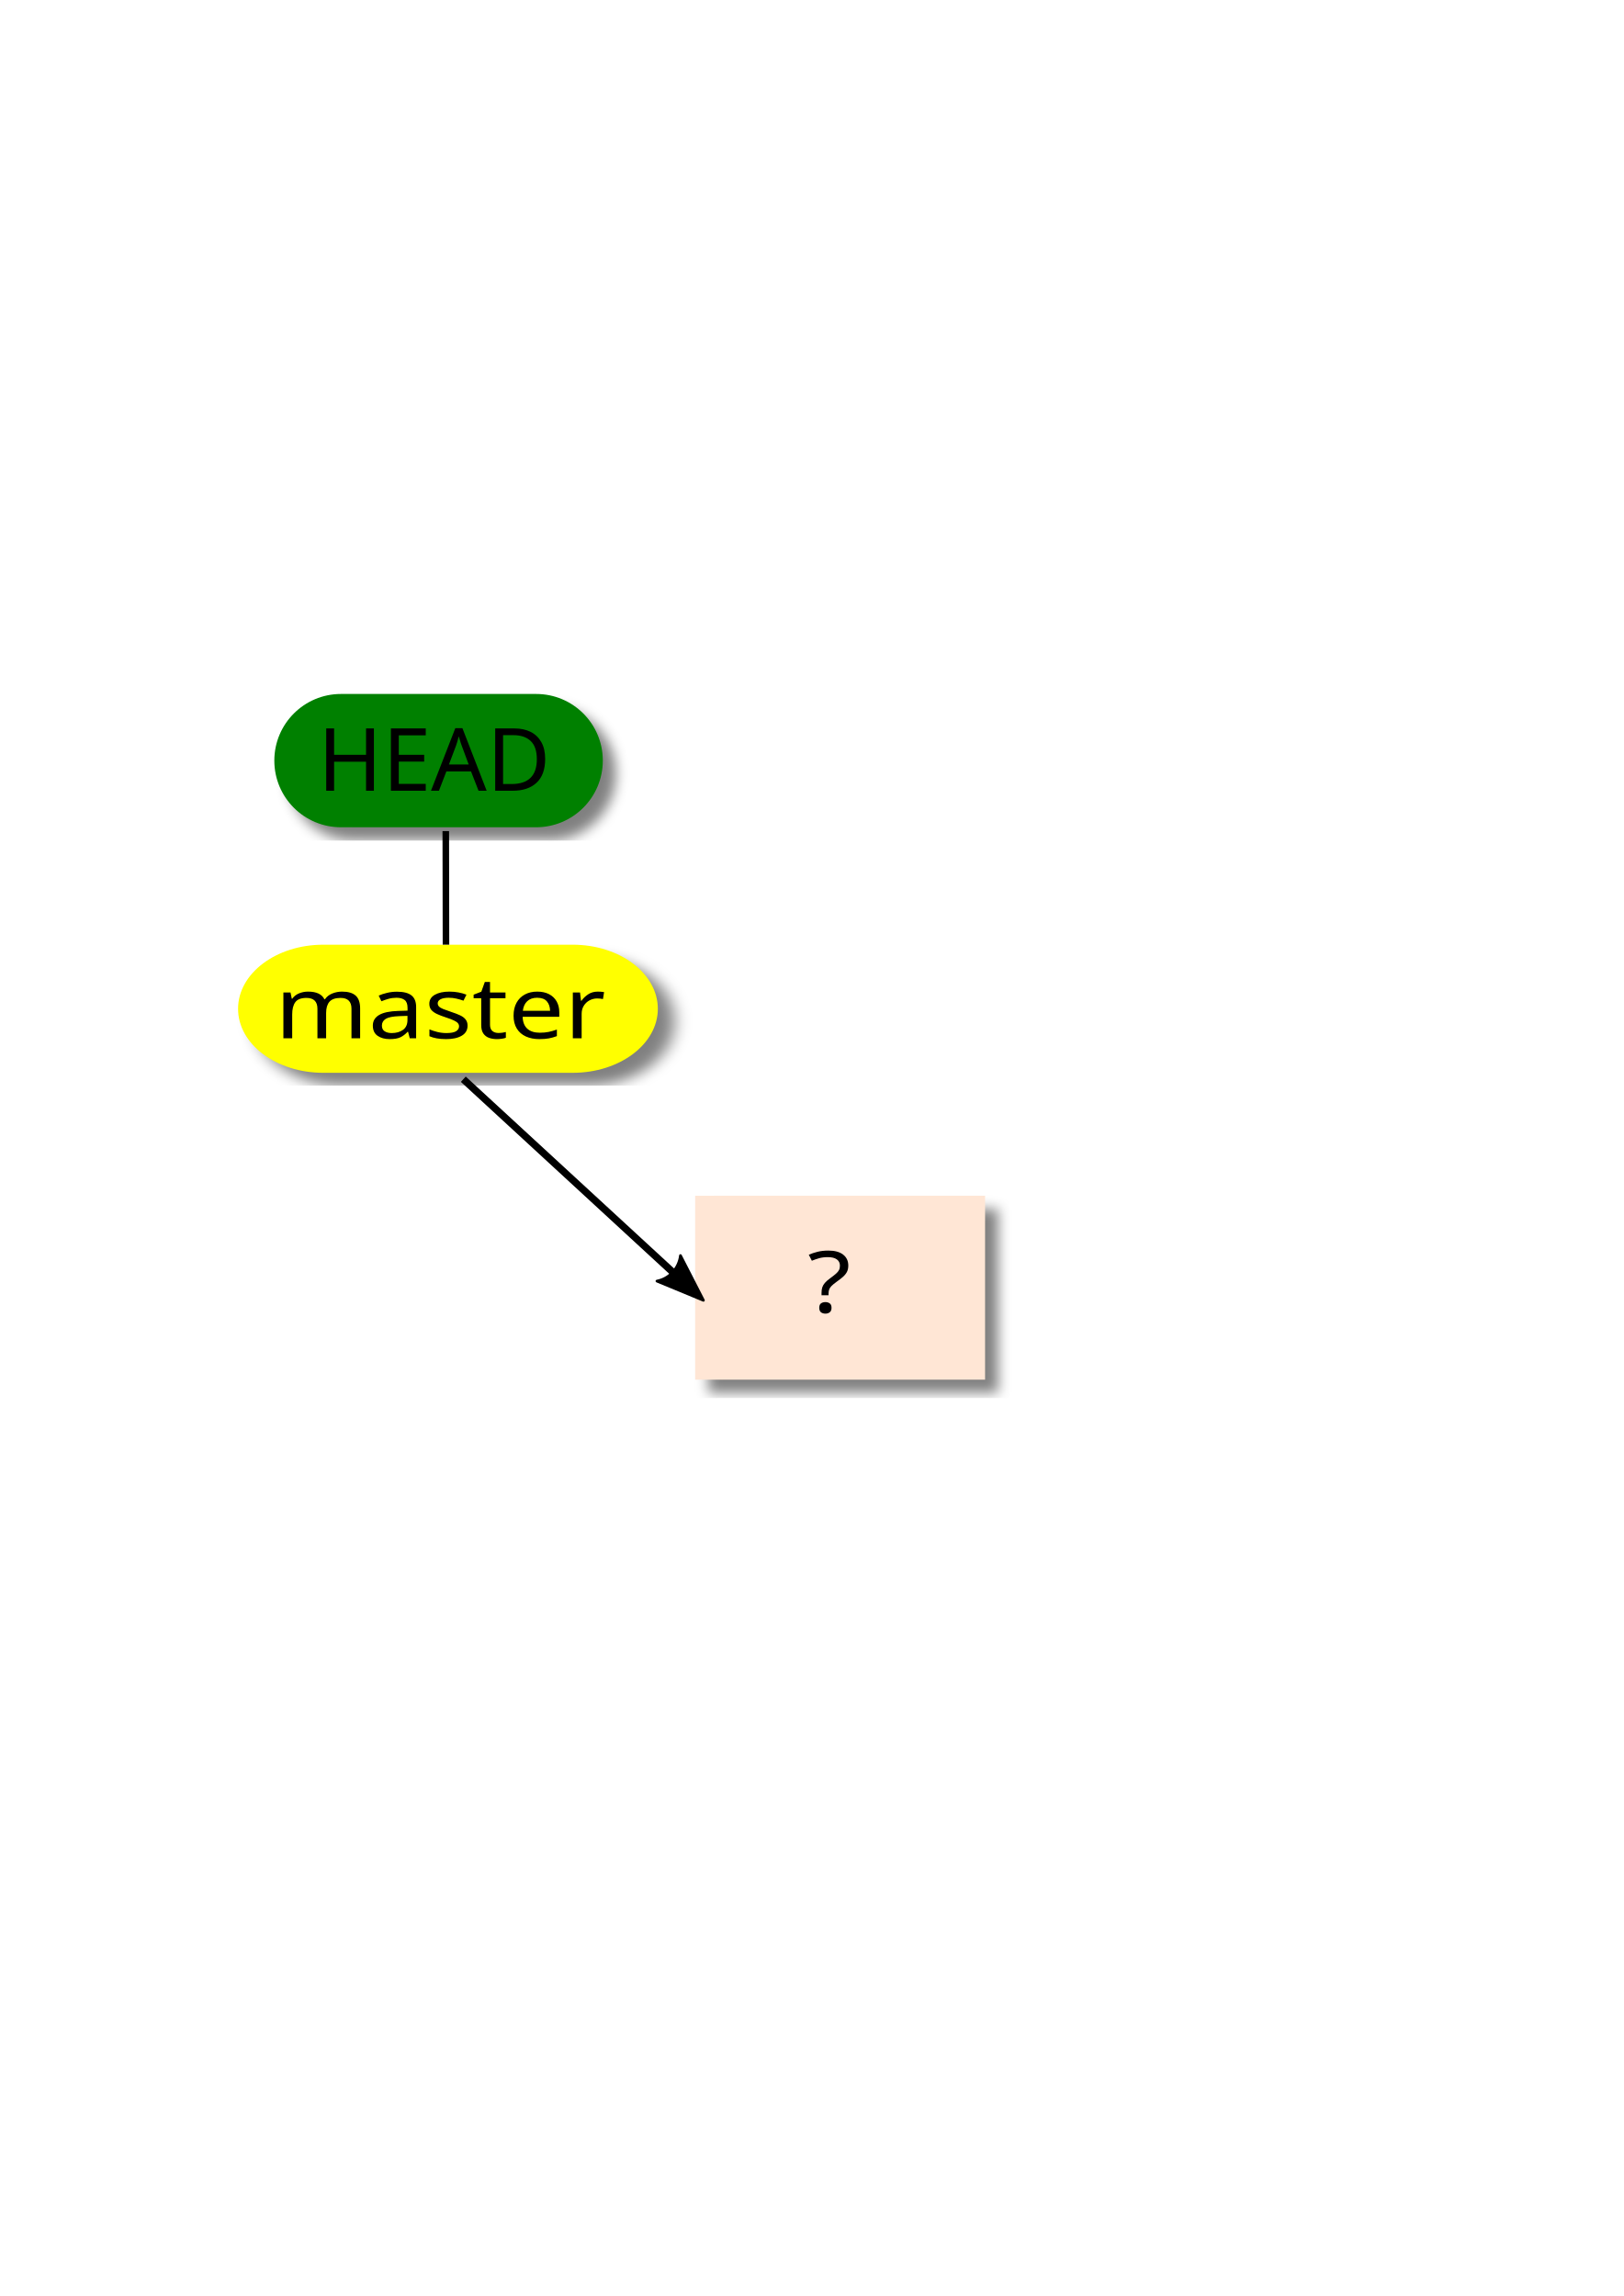
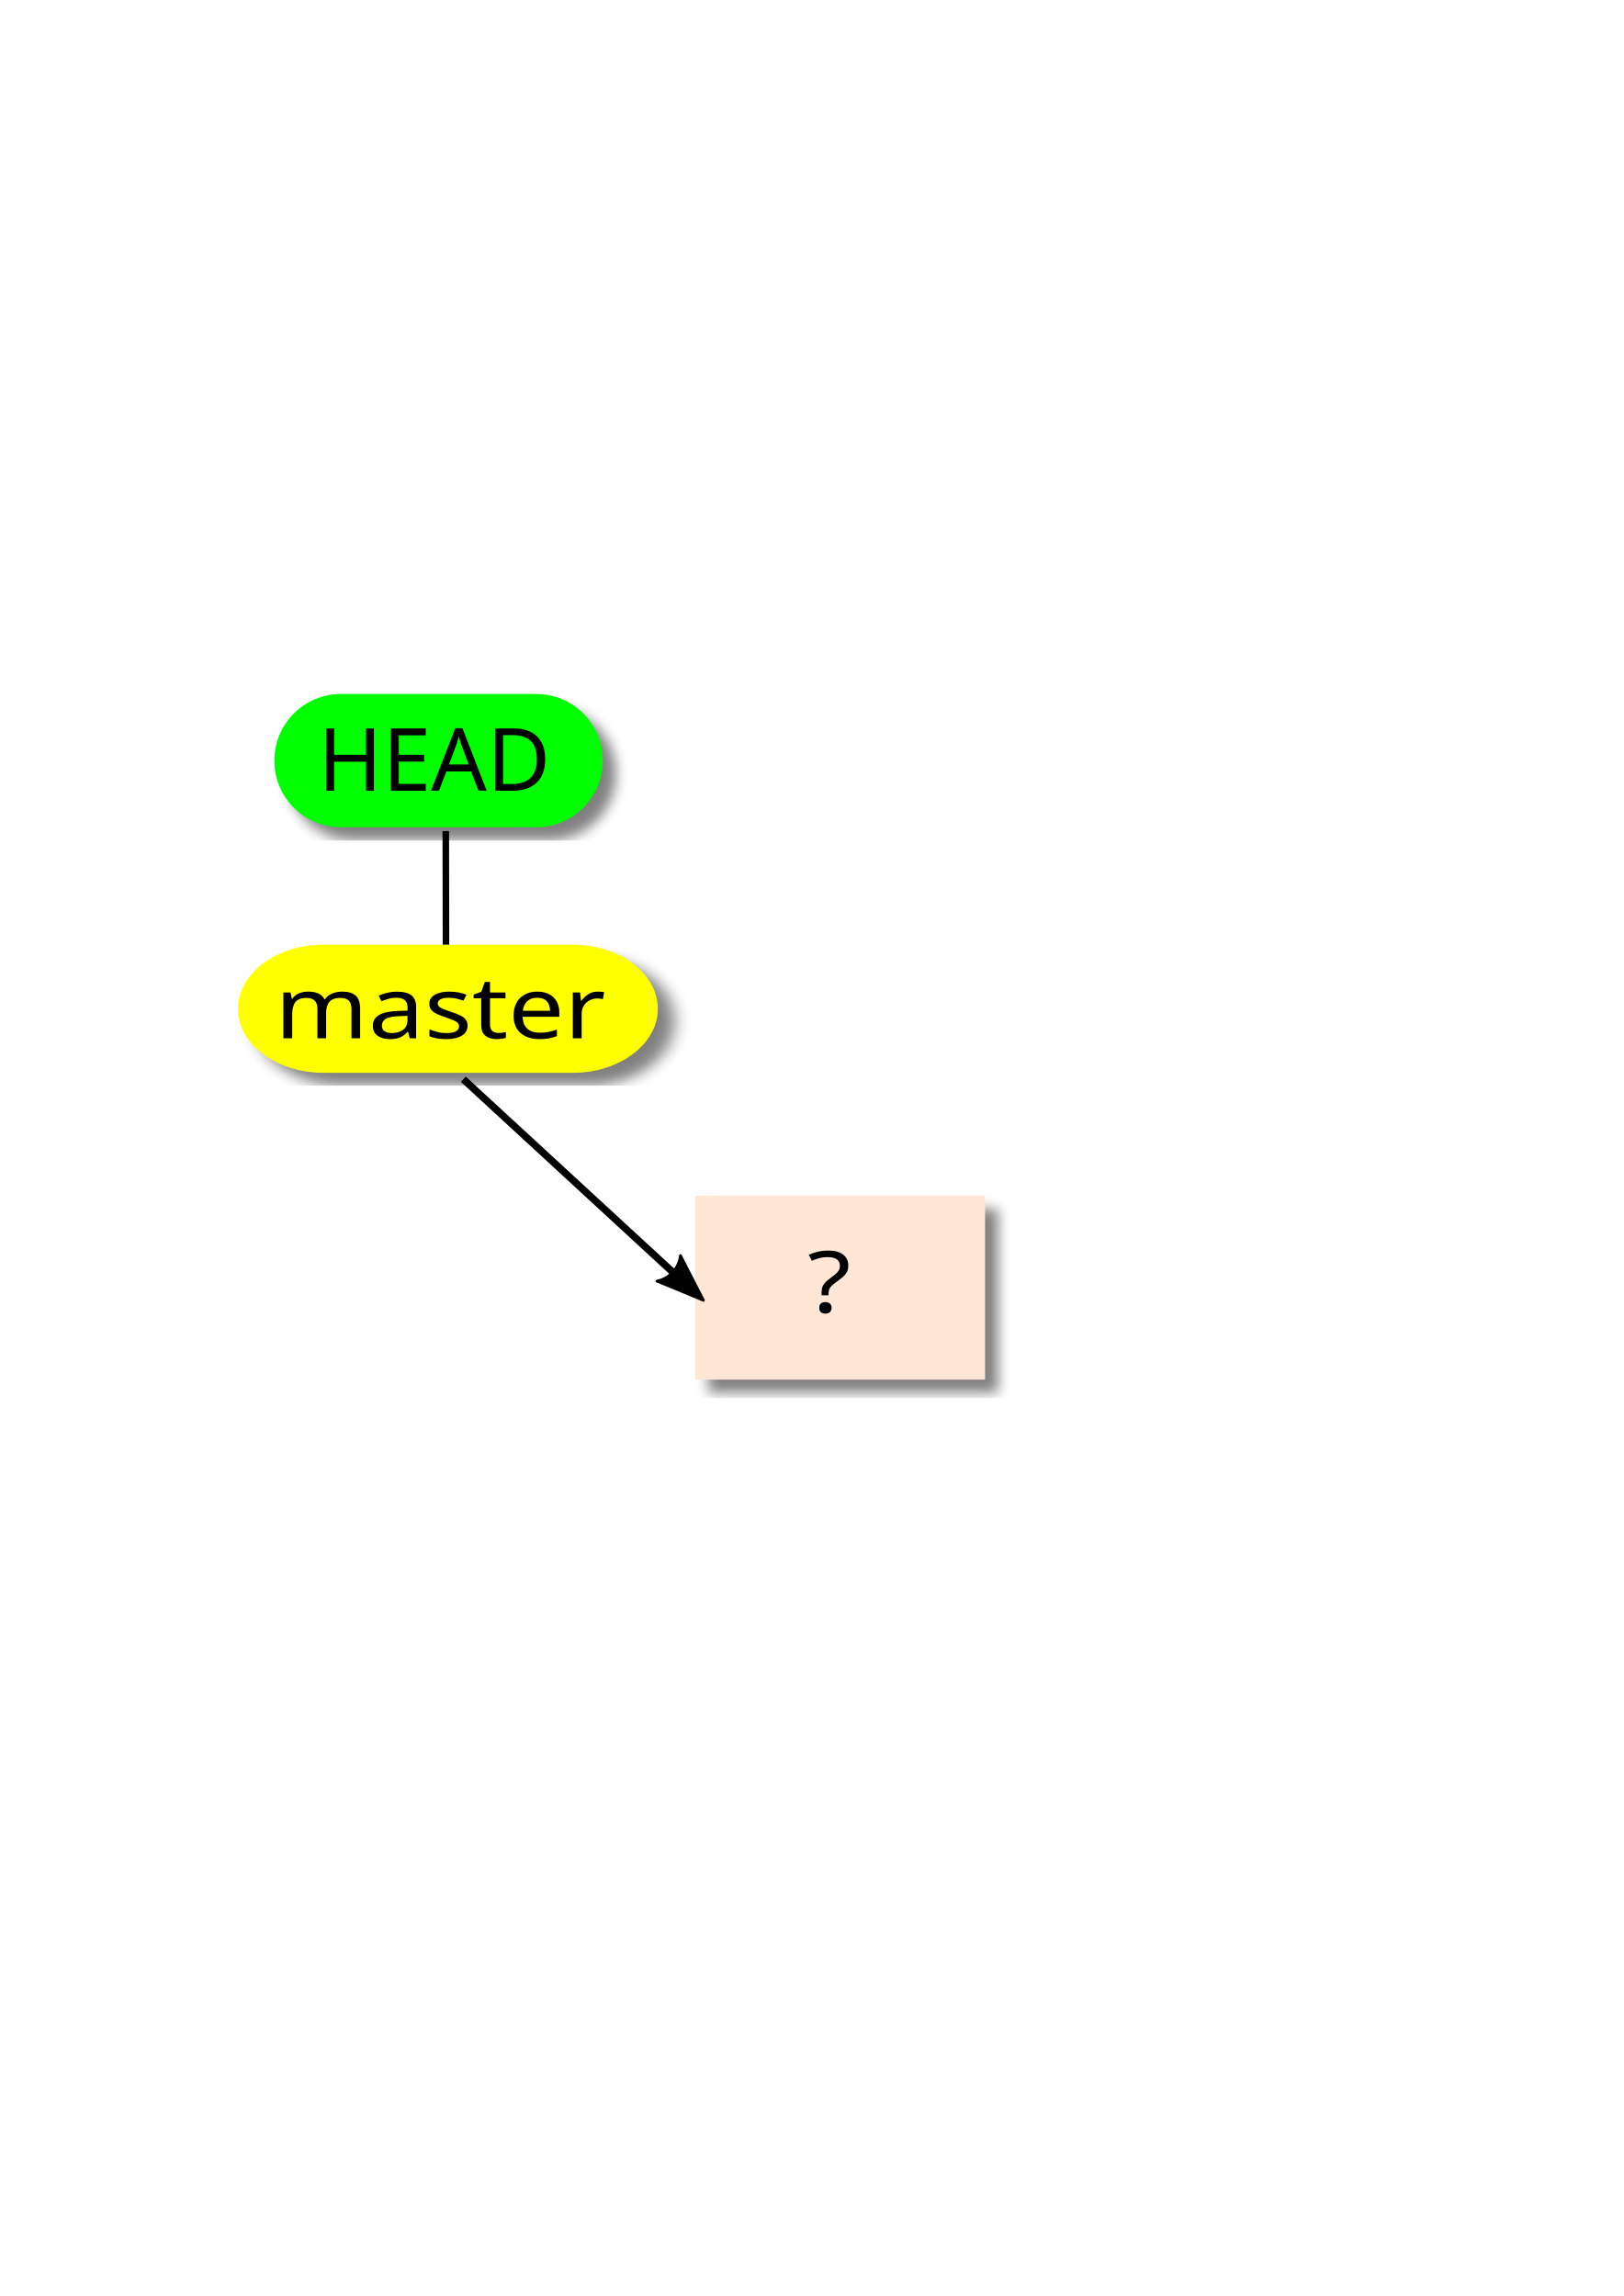
<svg xmlns="http://www.w3.org/2000/svg" width="210mm" height="297mm" viewBox="0 0 744.094 1052.362" id="svg2" version="1.1">
  <defs id="defs4">
    <marker orient="auto" refY="0.0" refX="0.0" id="marker4461" style="overflow:visible;">
      <path id="path4463" style="fill-rule:evenodd;stroke-width:0.625;stroke-linejoin:round;stroke:#000000;stroke-opacity:1;fill:#000000;fill-opacity:1" d="M 8.719,4.034 L -2.207,0.016 L 8.719,-4.002 C 6.973,-1.63 6.983,1.616 8.719,4.034 z " transform="scale(0.6) rotate(180) translate(0,0)" />
    </marker>
    <marker orient="auto" refY="0.0" refX="0.0" id="Arrow2Mend" style="overflow:visible;">
      <path id="path4206" style="fill-rule:evenodd;stroke-width:0.625;stroke-linejoin:round;stroke:#000000;stroke-opacity:1;fill:#000000;fill-opacity:1" d="M 8.719,4.034 L -2.207,0.016 L 8.719,-4.002 C 6.973,-1.63 6.983,1.616 8.719,4.034 z " transform="scale(0.6) rotate(180) translate(0,0)" />
    </marker>
    <filter style="color-interpolation-filters:sRGB;" id="filter4160">
      <feFlood flood-opacity="0.498" flood-color="rgb(0,0,0)" result="flood" id="feFlood4162" />
      <feComposite in="flood" in2="SourceGraphic" operator="in" result="composite1" id="feComposite4164" />
      <feGaussianBlur in="composite1" stdDeviation="3" result="blur" id="feGaussianBlur4166" />
      <feOffset dx="6" dy="6" result="offset" id="feOffset4168" />
      <feComposite in="SourceGraphic" in2="offset" operator="over" result="composite2" id="feComposite4170" />
    </filter>
    <filter style="color-interpolation-filters:sRGB" id="filter4160-7">
      <feFlood flood-opacity="0.498" flood-color="rgb(0,0,0)" result="flood" id="feFlood4162-6" />
      <feComposite in="flood" in2="SourceGraphic" operator="in" result="composite1" id="feComposite4164-5" />
      <feGaussianBlur in="composite1" stdDeviation="3" result="blur" id="feGaussianBlur4166-3" />
      <feOffset dx="6" dy="6" result="offset" id="feOffset4168-8" />
      <feComposite in="SourceGraphic" in2="offset" operator="over" result="composite2" id="feComposite4170-7" />
    </filter>
    <filter style="color-interpolation-filters:sRGB;" id="filter4825">
      <feFlood flood-opacity="0.498" flood-color="rgb(0,0,0)" result="flood" id="feFlood4827" />
      <feComposite in="flood" in2="SourceGraphic" operator="in" result="composite1" id="feComposite4829" />
      <feGaussianBlur in="composite1" stdDeviation="3" result="blur" id="feGaussianBlur4831" />
      <feOffset dx="6" dy="6" result="offset" id="feOffset4833" />
      <feComposite in="SourceGraphic" in2="offset" operator="over" result="composite2" id="feComposite4835" />
    </filter>
  </defs>
  <g id="layer1">
-     <rect style="fill:#008000;stroke-width:3;stroke-miterlimit:4;stroke-dasharray:none;stroke-dashoffset:0;filter:url(#filter4160)" id="rect4152" width="150.532" height="61.094" x="125.714" y="318.076" ry="30.547" />
+     <rect style="fill:#00ff00;stroke-width:3;stroke-miterlimit:4;stroke-dasharray:none;stroke-dashoffset:0;filter:url(#filter4160)" id="rect4152" width="150.532" height="61.094" x="125.714" y="318.076" ry="30.547" />
    <text xml:space="preserve" style="font-style:normal;font-weight:normal;font-size:40px;line-height:125%;font-family:sans-serif;letter-spacing:0px;word-spacing:0px;fill:#000000;fill-opacity:1;stroke:none;stroke-width:1px;stroke-linecap:butt;stroke-linejoin:miter;stroke-opacity:1" x="145.625" y="362.434" id="text4156">
      <tspan id="tspan4158" x="145.625" y="362.434">HEAD</tspan>
    </text>
    <rect style="fill:#ffff00;stroke-width:3;stroke-miterlimit:4;stroke-dasharray:none;stroke-dashoffset:0;filter:url(#filter4160-7)" id="rect4152-4" width="150.532" height="61.094" x="130.448" y="431.815" ry="30.547" transform="matrix(1.277929,0,0,0.9611213,-57.60264,17.97606)" />
    <text xml:space="preserve" style="font-style:normal;font-weight:normal;font-size:42.33px;line-height:125%;font-family:sans-serif;letter-spacing:0px;word-spacing:0px;fill:#000000;fill-opacity:1;stroke:none;stroke-width:1px;stroke-linecap:butt;stroke-linejoin:miter;stroke-opacity:1" x="116.595" y="514.221" id="text4156-5" transform="scale(1.080552,0.9254531)">
      <tspan id="tspan4158-1" x="116.595" y="514.221">master</tspan>
    </text>
    <path style="fill:none;fill-rule:evenodd;stroke:#000000;stroke-width:3;stroke-linecap:butt;stroke-linejoin:miter;stroke-opacity:1;stroke-miterlimit:4;stroke-dasharray:none" d="m 204.286,380.934 0.089,52.054" id="path4352" />
    <rect style="fill:#ffe6d5;stroke-width:3;stroke-miterlimit:4;stroke-dasharray:none;stroke-dashoffset:0;filter:url(#filter4825)" id="rect4153" width="132.857" height="84.286" x="318.571" y="548.077" ry="0" />
    <text xml:space="preserve" style="font-style:normal;font-weight:normal;font-size:42.33px;line-height:125%;font-family:sans-serif;letter-spacing:0px;word-spacing:0px;fill:#000000;fill-opacity:1;stroke:none;stroke-width:1px;stroke-linecap:butt;stroke-linejoin:miter;stroke-opacity:1" x="342.499" y="650.008" id="text4156-5-7" transform="scale(1.080552,0.9254531)">
      <tspan id="tspan4158-1-1" x="342.499" y="650.008">?</tspan>
    </text>
    <path style="fill:none;fill-rule:evenodd;stroke:#000000;stroke-width:3.301;stroke-linecap:butt;stroke-linejoin:miter;stroke-miterlimit:4;stroke-dasharray:none;stroke-opacity:1;marker-end:url(#marker4461)" d="m 212.319,494.65 106.804,98.405" id="path4459" />
  </g>
</svg>
